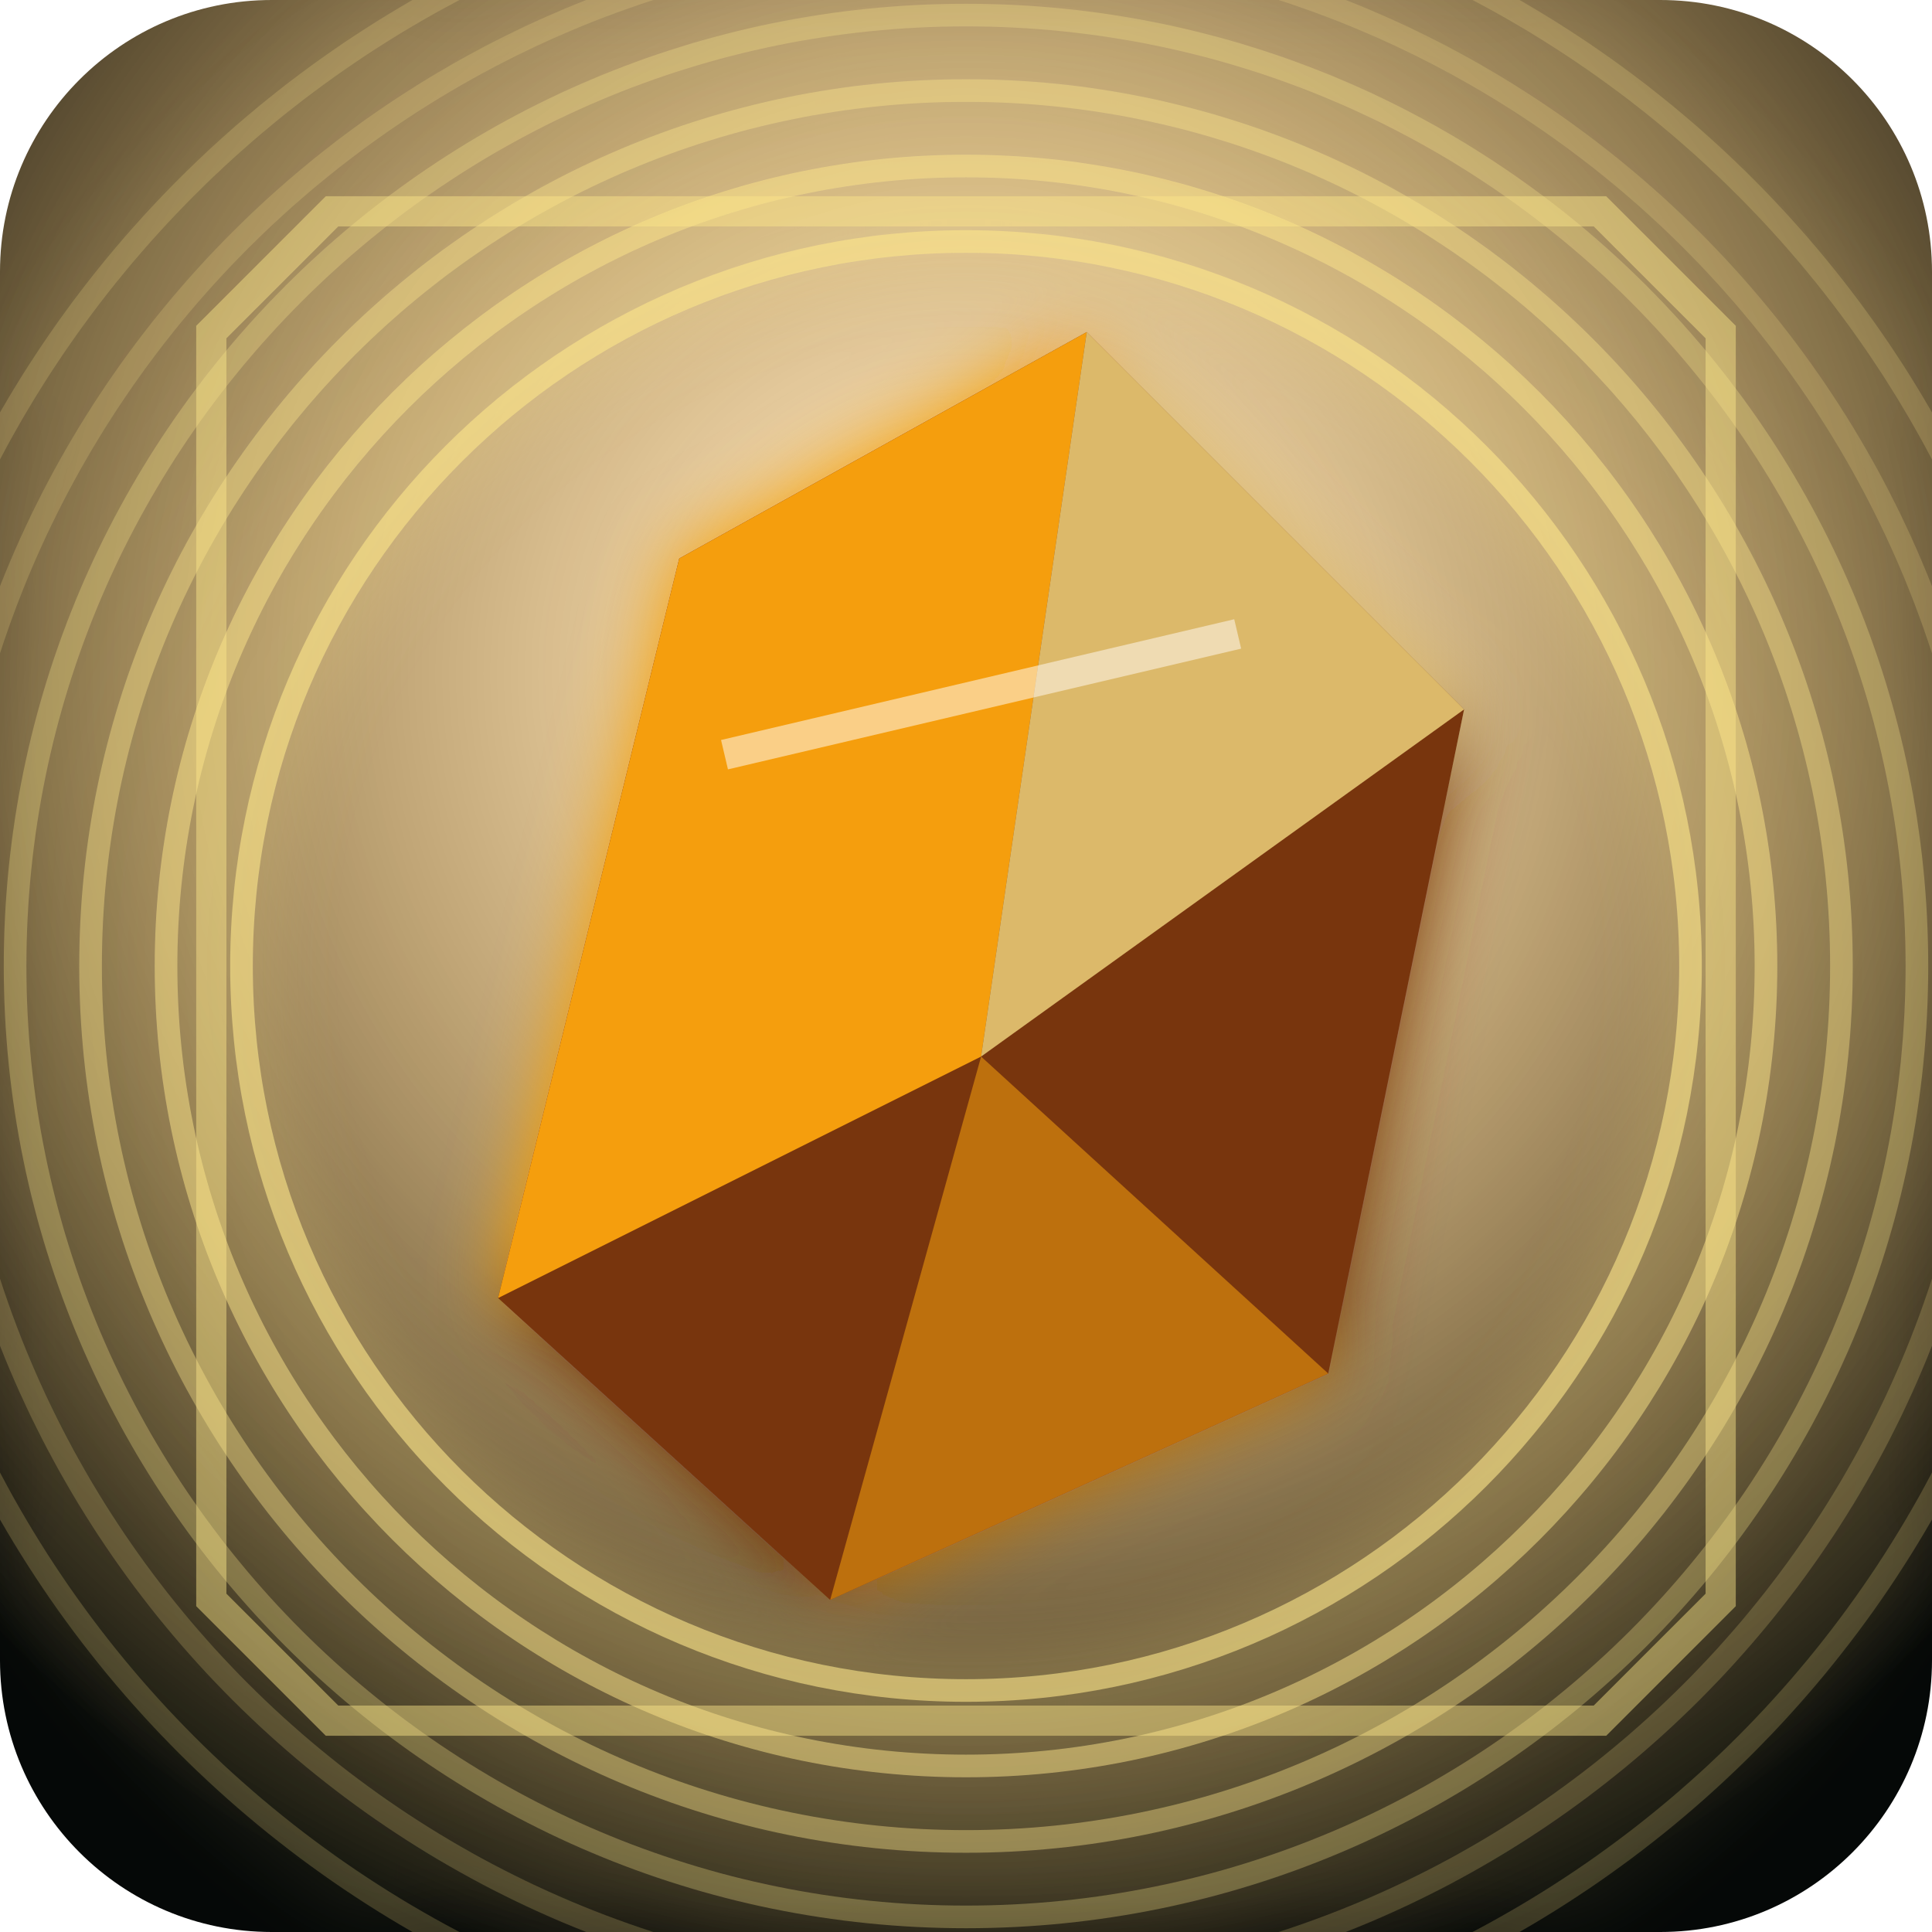
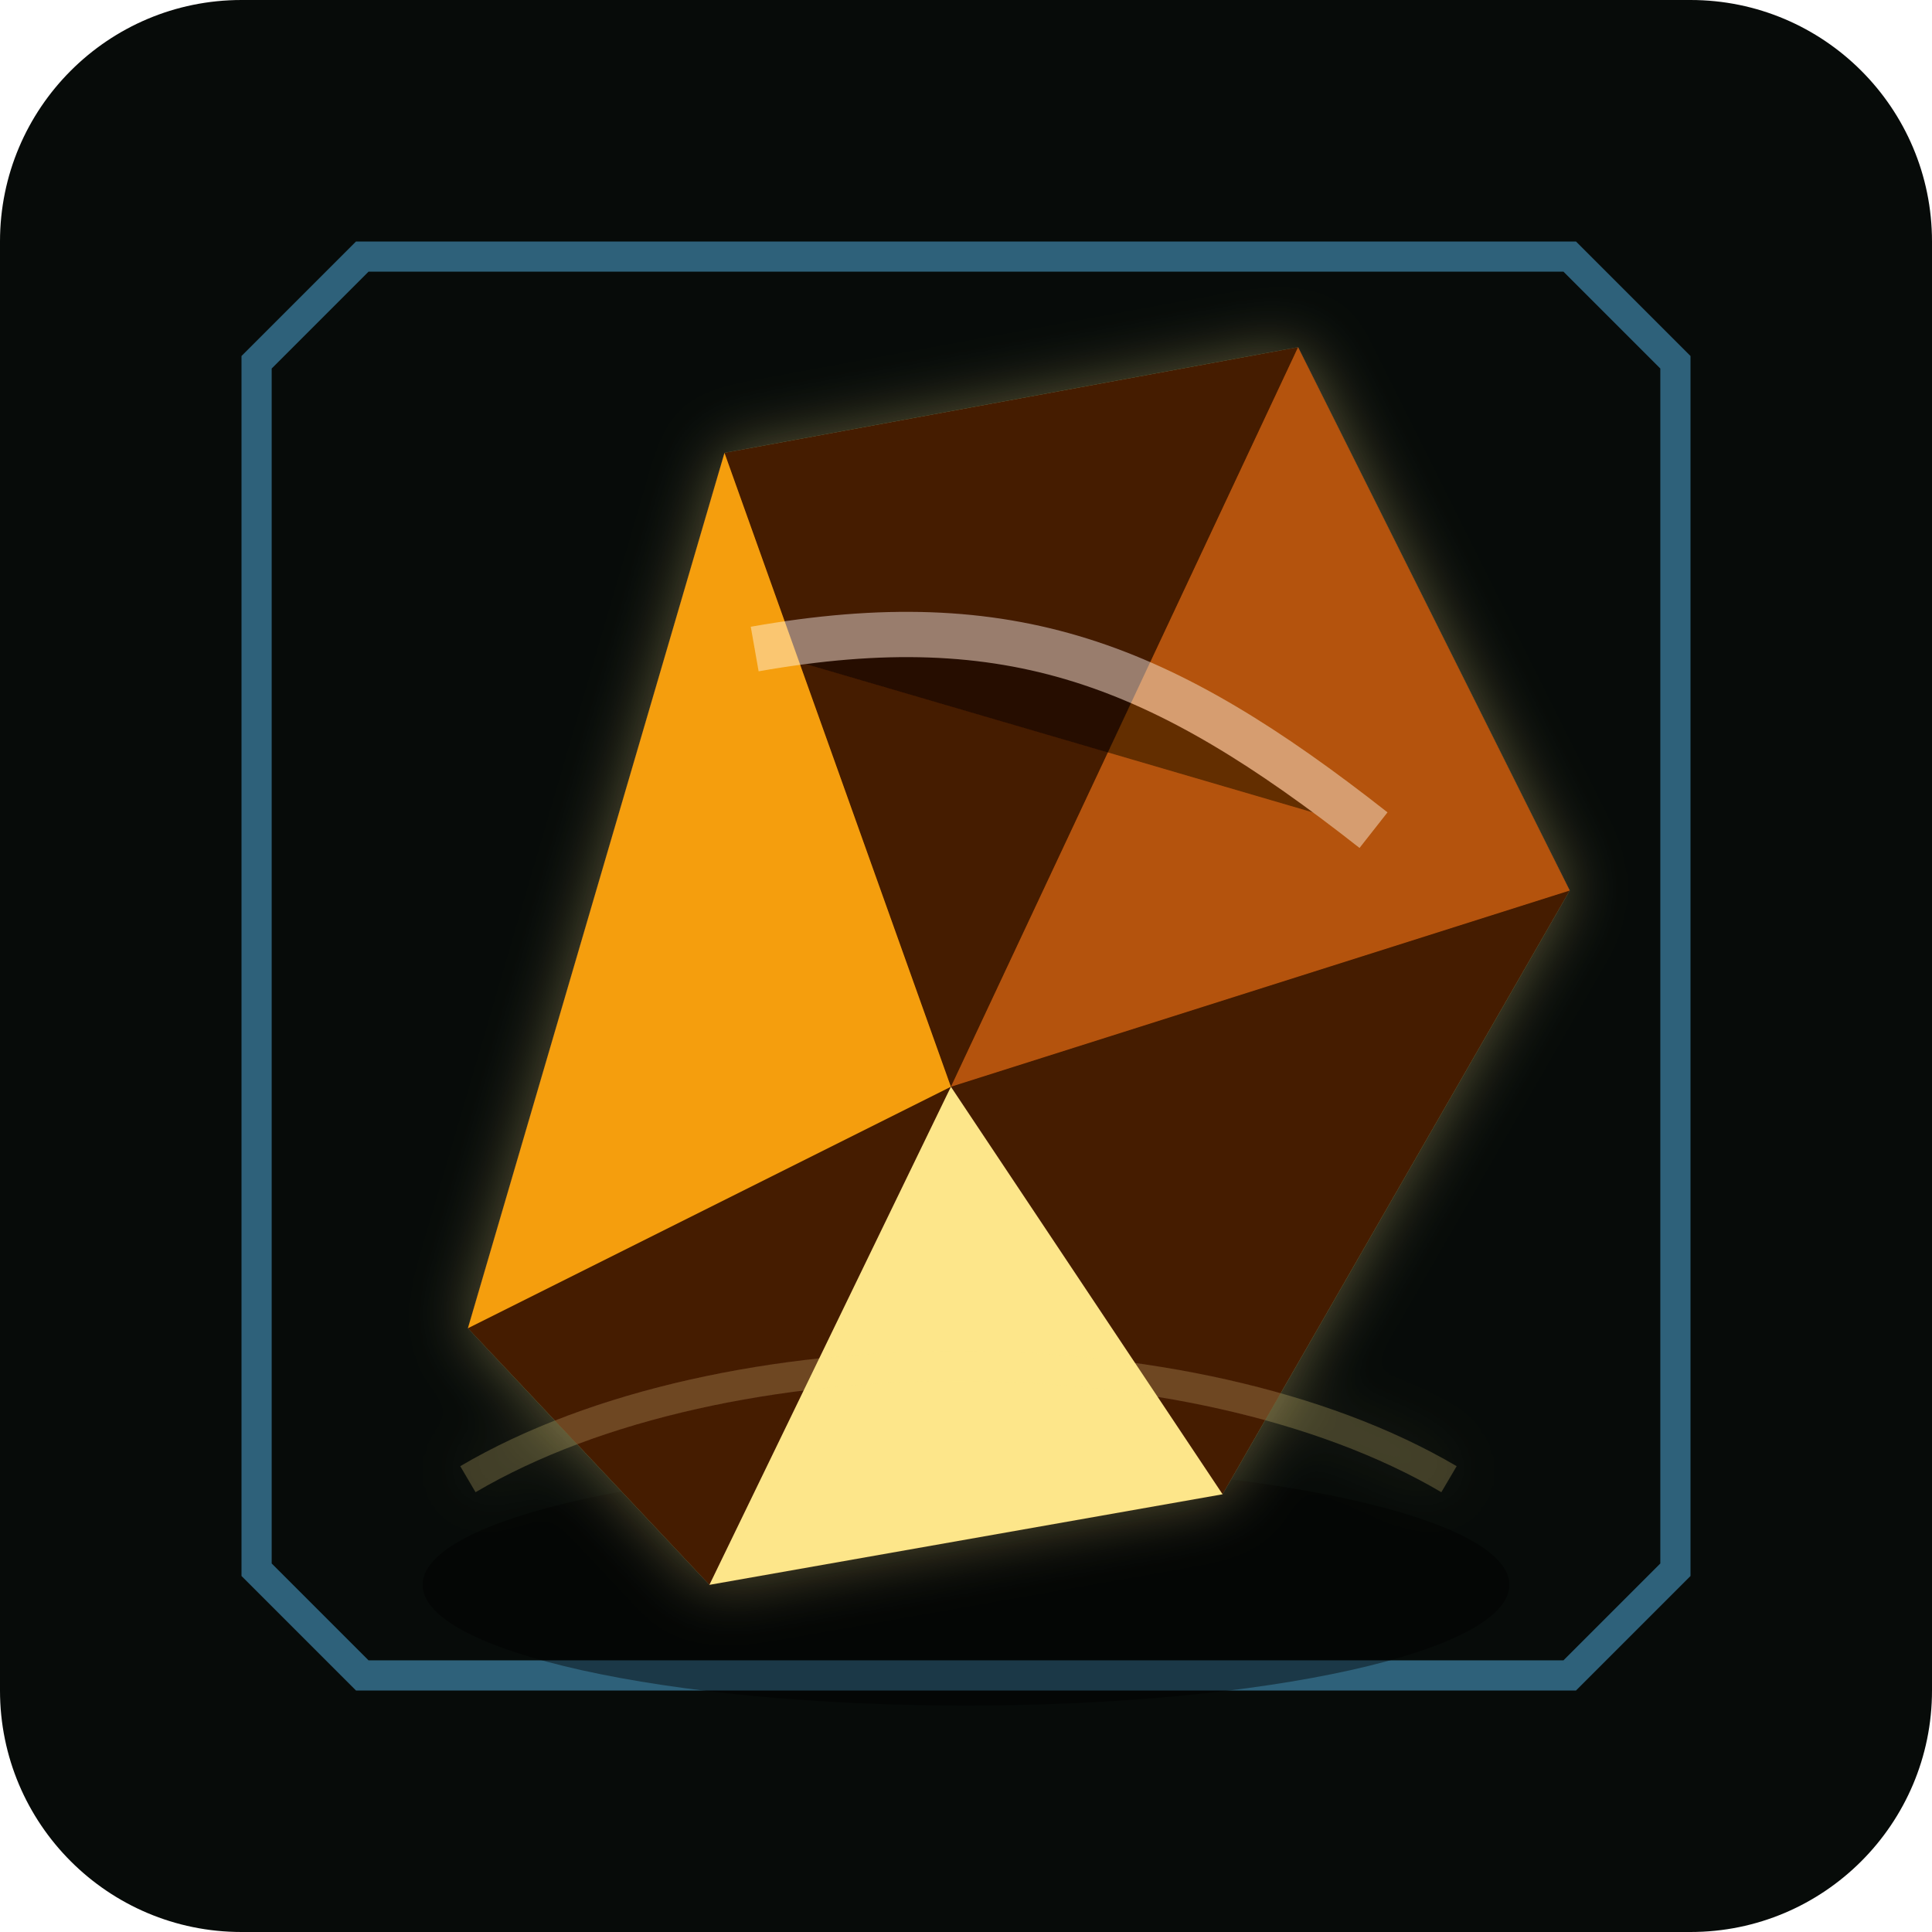
<svg xmlns="http://www.w3.org/2000/svg" viewBox="0 0 128 128" role="img" aria-label="tinh-dong">
  <defs>
-     <radialGradient id="bg" cx="50%" cy="35%" r="70%">
-       <stop offset="0" stop-color="#f59e0b" stop-opacity=".22" />
-       <stop offset="1" stop-color="#050807" />
-     </radialGradient>
-     <filter id="glow">
-       <feGaussianBlur stdDeviation="2.4" result="b" />
-       <feMerge>
-         <feMergeNode in="b" />
-         <feMergeNode in="SourceGraphic" />
-       </feMerge>
+     <filter id="s" x="-30%" y="-30%" width="160%" height="160%">
+       <feDropShadow dx="0" dy="4" stdDeviation="4" flood-color="#000" flood-opacity=".55" />
+       <feDropShadow dx="0" dy="0" stdDeviation="2" flood-color="#fde68a" flood-opacity=".35" />
    </filter>
  </defs>
-   <rect width="128" height="128" rx="18" fill="url(#bg)" />
-   <path d="M14 22 L22 14 H106 L114 22 V106 L106 114 H22 L14 106Z" fill="none" stroke="#fde68a" stroke-opacity=".46" stroke-width="2" />
-   <g filter="url(#glow)">
-     <circle cx="64" cy="64" r="48" stroke="#fde68a" stroke-width="1.5" fill="none" opacity=".6" />
-     <circle cx="64" cy="64" r="53" stroke="#fde68a" stroke-width="1.5" fill="none" opacity=".5" />
-     <circle cx="64" cy="64" r="58" stroke="#fde68a" stroke-width="1.5" fill="none" opacity=".4" />
-     <circle cx="64" cy="64" r="63" stroke="#fde68a" stroke-width="1.5" fill="none" opacity=".3" />
-     <circle cx="64" cy="64" r="68" stroke="#fde68a" stroke-width="1.5" fill="none" opacity=".2" />
-     <circle cx="64" cy="64" r="73" stroke="#fde68a" stroke-width="1.5" fill="none" opacity=".2" />
-     <path d="M33 86 L45 37 L72 22 L97 47 L88 91 L55 106 Z" fill="#78350f" />
-     <path d="M45 37 L72 22 L65 70 L33 86 Z" fill="#f59e0b" />
-     <path d="M72 22 L97 47 L65 70 Z" fill="#fde68a" opacity=".75" />
-     <path d="M55 106 L65 70 L88 91 Z" fill="#f59e0b" opacity=".55" />
-     <path d="M48 50 L82 42" stroke="#fff7ed" stroke-width="2" opacity=".55" />
+   <rect width="128" height="128" rx="16" fill="#070b09" />
+   <path d="M17 24 L24 17 H104 L111 24 V104 L104 111 H24 L17 104Z" fill="none" stroke="#5cc6ff" stroke-opacity=".46" stroke-width="2" />
+   <ellipse cx="64" cy="105" rx="36" ry="8" fill="#000" opacity=".42" />
+   <g filter="url(#s)">
+     <path d="M31 88 L48 30 L86 23 L104 59 L81 99 L47 105Z" fill="#451a03" />
+     <path d="M48 30 L63 72 L31 88Z" fill="#f59e0b" />
+     <path d="M63 72 L86 23 L104 59Z" fill="#b45309" />
+     <path d="M47 105 L63 72 L81 99Z" fill="#fde68a" />
+     <path d="M50 43 C67 40 77 44 91 55" stroke="#fff7ed" stroke-width="3" opacity=".45" />
+     <path d="M31 98 C48 88 79 88 96 98" stroke="#fde68a" stroke-width="2" fill="none" opacity=".22" />
  </g>
</svg>
